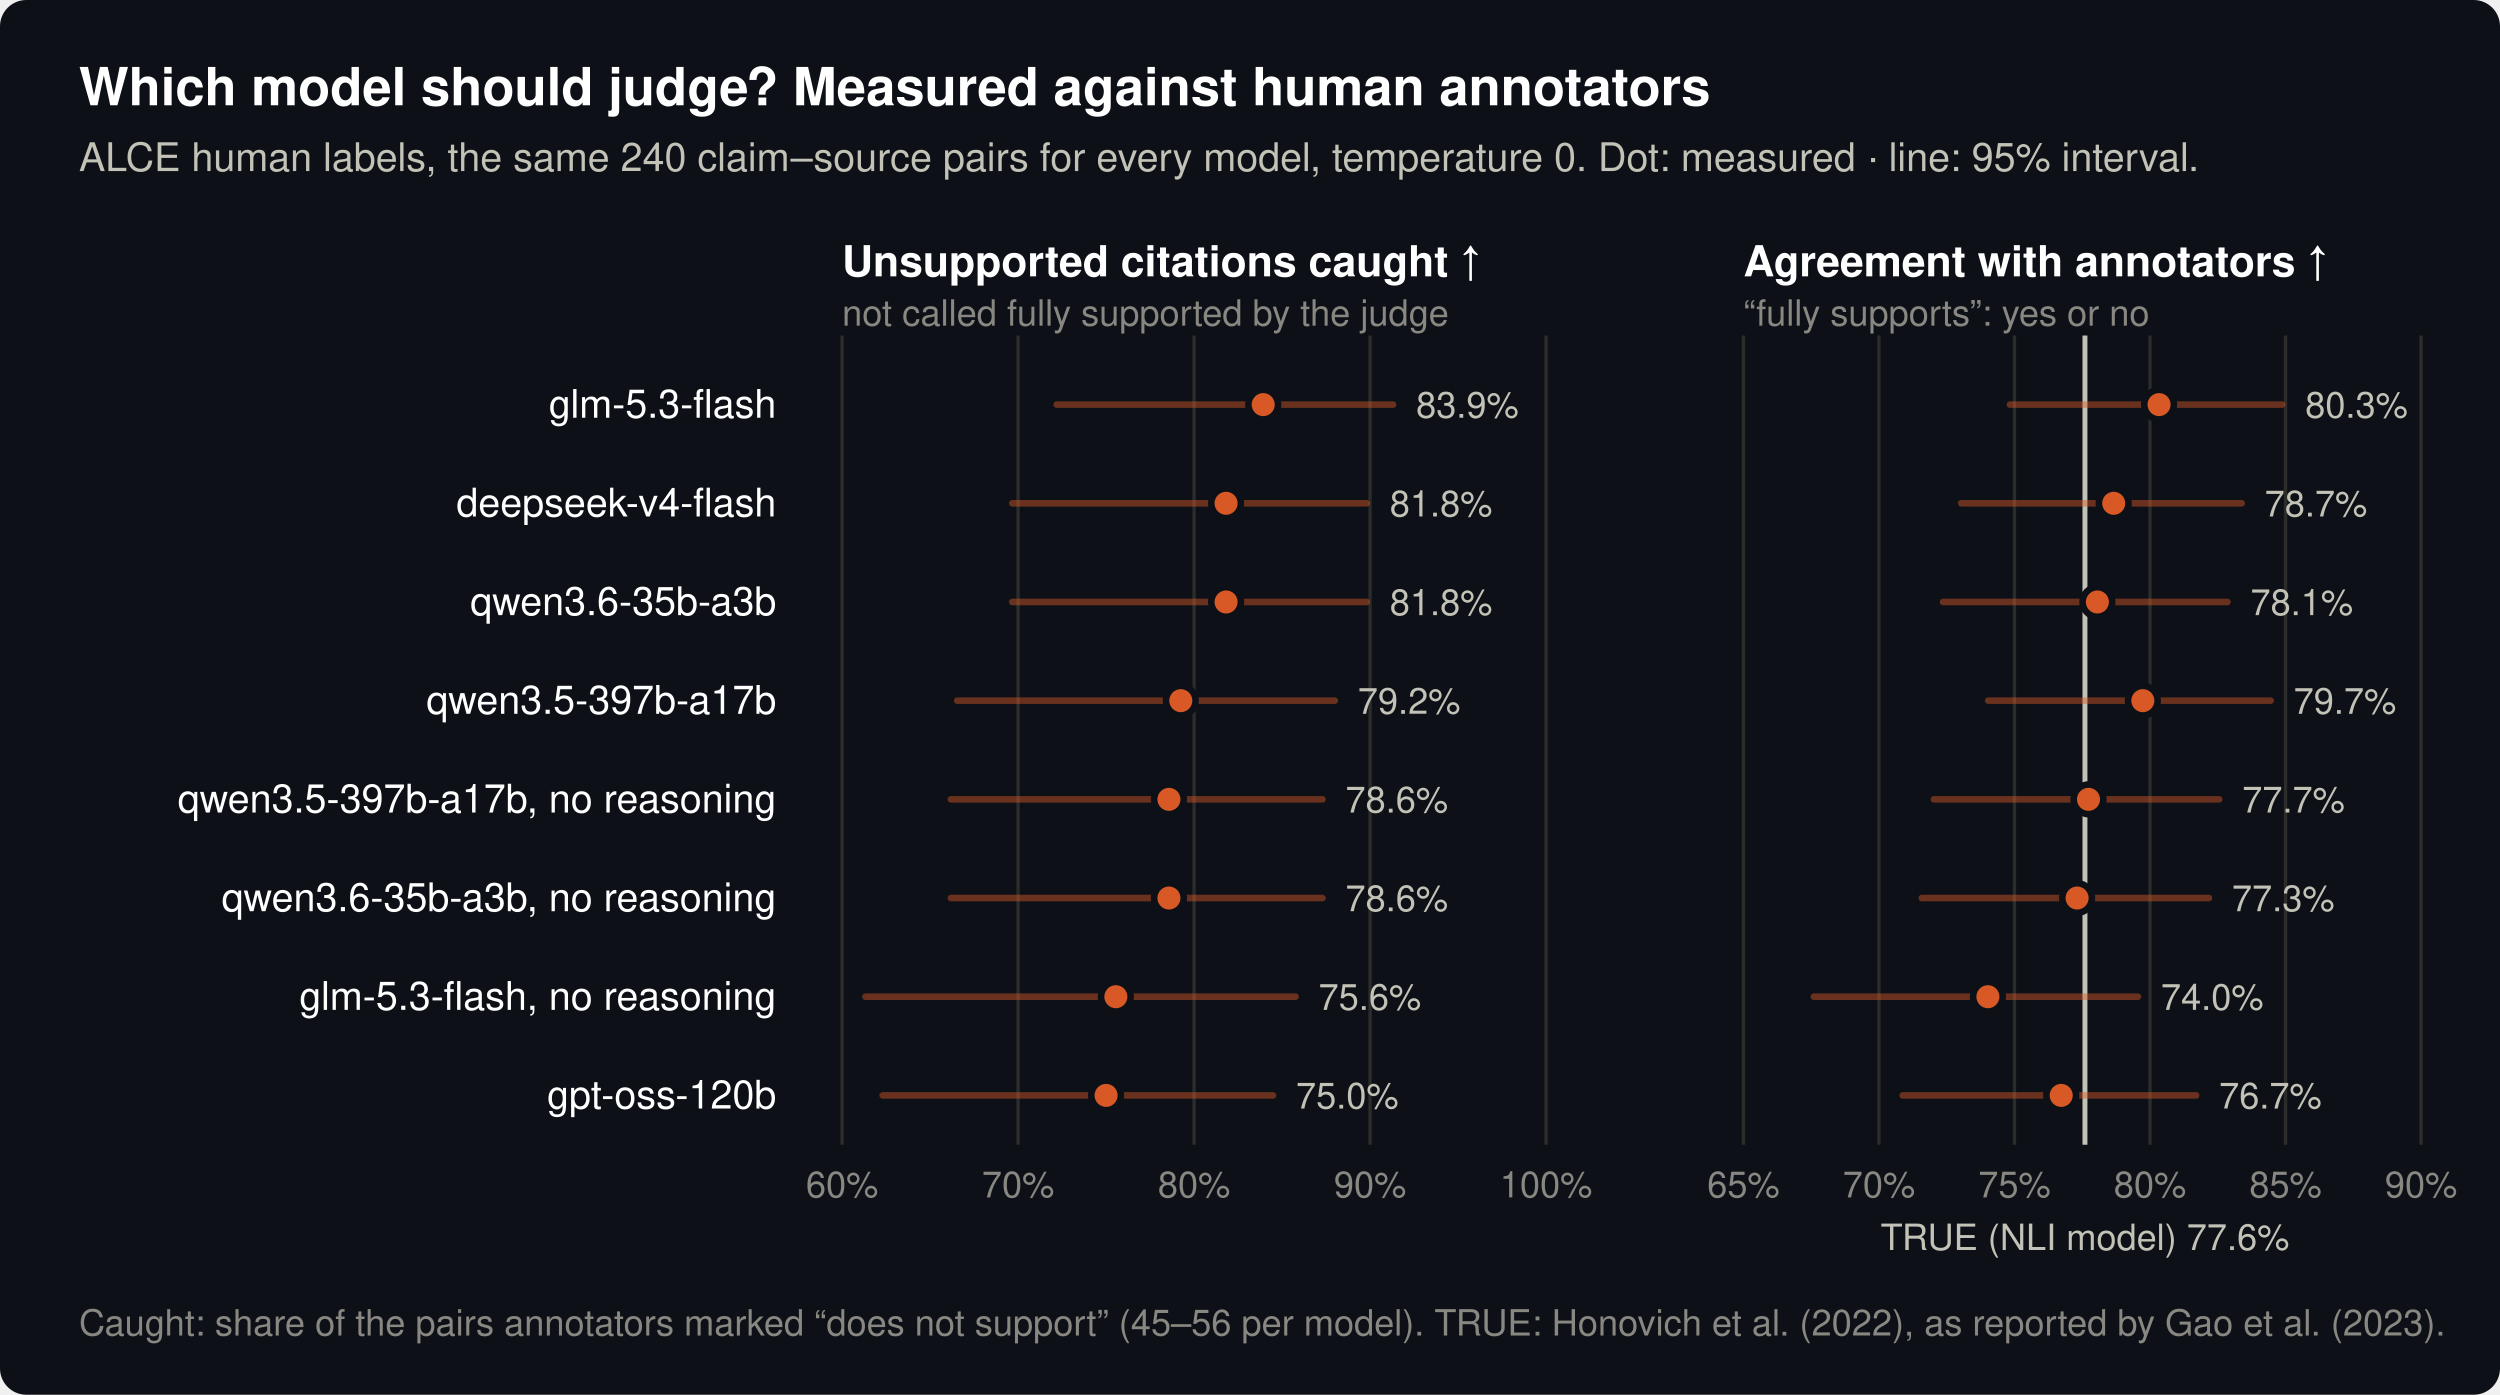
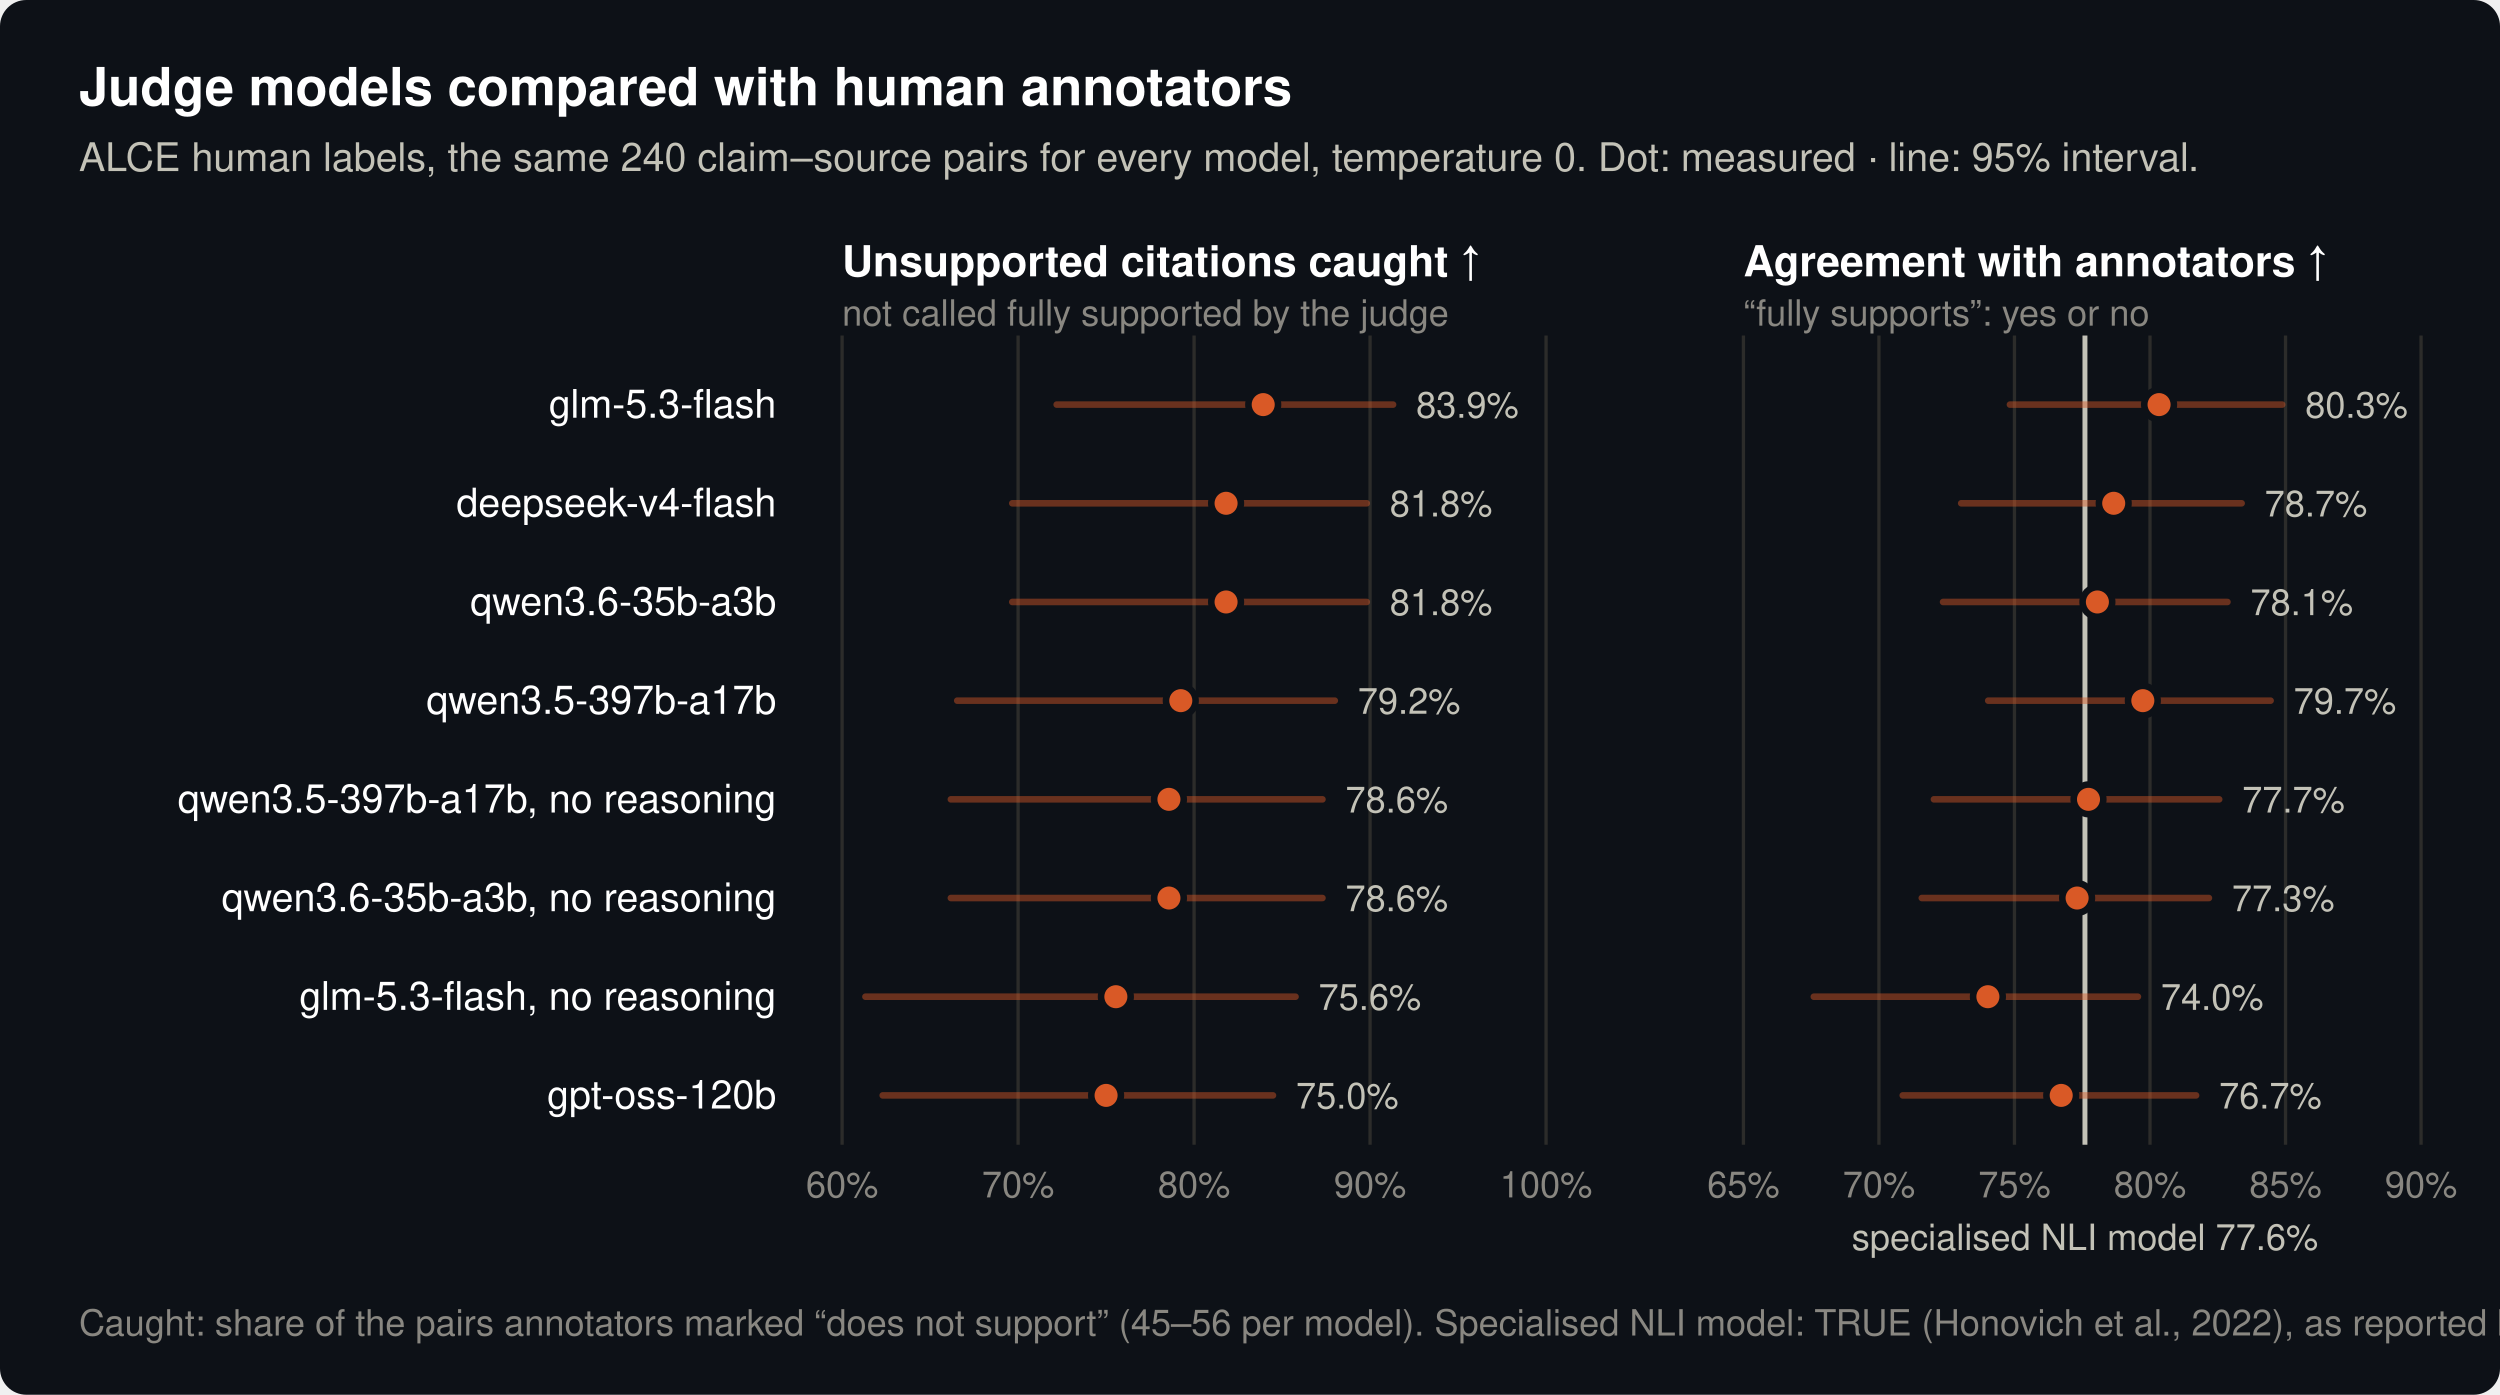
<svg xmlns="http://www.w3.org/2000/svg" width="760" height="424" viewBox="0 0 760 424" role="img" aria-label="Judge models compared against human annotators" font-family="system-ui, -apple-system, &quot;Segoe UI&quot;, Helvetica, Arial, sans-serif">
  <rect width="760" height="424" rx="8" fill="#0d1117" />
-   <text x="24" y="32" font-size="16" font-weight="600" fill="#ffffff" text-anchor="start">Which model should judge? Measured against human annotators</text>
+   <text x="24" y="32" font-size="16" font-weight="600" fill="#ffffff" text-anchor="start">Judge models compared with human annotators</text>
  <text x="24" y="52" font-size="12" font-weight="400" fill="#c3c2b7" text-anchor="start">ALCE human labels, the same 240 claim–source pairs for every model, temperature 0. Dot: measured · line: 95% interval.</text>
  <text x="256" y="84" font-size="13" font-weight="600" fill="#ffffff" text-anchor="start">Unsupported citations caught ↑</text>
  <text x="256" y="99" font-size="11" font-weight="400" fill="#898781" text-anchor="start">not called fully supported by the judge</text>
  <text x="530" y="84" font-size="13" font-weight="600" fill="#ffffff" text-anchor="start">Agreement with annotators ↑</text>
  <text x="530" y="99" font-size="11" font-weight="400" fill="#898781" text-anchor="start">“fully supports”: yes or no</text>
  <line x1="256" y1="102" x2="256" y2="348" stroke="#2c2c2a" stroke-width="1" />
  <text x="256" y="364" font-size="11" font-weight="400" fill="#898781" text-anchor="middle" font-variant-numeric="tabular-nums">60%</text>
  <line x1="309.5" y1="102" x2="309.5" y2="348" stroke="#2c2c2a" stroke-width="1" />
  <text x="309.5" y="364" font-size="11" font-weight="400" fill="#898781" text-anchor="middle" font-variant-numeric="tabular-nums">70%</text>
  <line x1="363" y1="102" x2="363" y2="348" stroke="#2c2c2a" stroke-width="1" />
  <text x="363" y="364" font-size="11" font-weight="400" fill="#898781" text-anchor="middle" font-variant-numeric="tabular-nums">80%</text>
  <line x1="416.5" y1="102" x2="416.5" y2="348" stroke="#2c2c2a" stroke-width="1" />
  <text x="416.5" y="364" font-size="11" font-weight="400" fill="#898781" text-anchor="middle" font-variant-numeric="tabular-nums">90%</text>
  <line x1="470" y1="102" x2="470" y2="348" stroke="#2c2c2a" stroke-width="1" />
  <text x="470" y="364" font-size="11" font-weight="400" fill="#898781" text-anchor="middle" font-variant-numeric="tabular-nums">100%</text>
  <line x1="530" y1="102" x2="530" y2="348" stroke="#2c2c2a" stroke-width="1" />
  <text x="530" y="364" font-size="11" font-weight="400" fill="#898781" text-anchor="middle" font-variant-numeric="tabular-nums">65%</text>
  <line x1="571.2" y1="102" x2="571.2" y2="348" stroke="#2c2c2a" stroke-width="1" />
  <text x="571.2" y="364" font-size="11" font-weight="400" fill="#898781" text-anchor="middle" font-variant-numeric="tabular-nums">70%</text>
  <line x1="612.4" y1="102" x2="612.4" y2="348" stroke="#2c2c2a" stroke-width="1" />
  <text x="612.4" y="364" font-size="11" font-weight="400" fill="#898781" text-anchor="middle" font-variant-numeric="tabular-nums">75%</text>
  <line x1="653.6" y1="102" x2="653.6" y2="348" stroke="#2c2c2a" stroke-width="1" />
  <text x="653.6" y="364" font-size="11" font-weight="400" fill="#898781" text-anchor="middle" font-variant-numeric="tabular-nums">80%</text>
  <line x1="694.8" y1="102" x2="694.8" y2="348" stroke="#2c2c2a" stroke-width="1" />
  <text x="694.8" y="364" font-size="11" font-weight="400" fill="#898781" text-anchor="middle" font-variant-numeric="tabular-nums">85%</text>
  <line x1="736" y1="102" x2="736" y2="348" stroke="#2c2c2a" stroke-width="1" />
  <text x="736" y="364" font-size="11" font-weight="400" fill="#898781" text-anchor="middle" font-variant-numeric="tabular-nums">90%</text>
  <line x1="633.824" y1="102" x2="633.824" y2="348" stroke="#c3c2b7" stroke-width="1.5" />
-   <text x="633.824" y="380" font-size="11" font-weight="400" fill="#c3c2b7" text-anchor="middle">TRUE (NLI model) 77.6%</text>
+   <text x="633.824" y="380" font-size="11" font-weight="400" fill="#c3c2b7" text-anchor="middle">specialised NLI model 77.6%</text>
  <text x="236" y="127" font-size="12" font-weight="400" fill="#ffffff" text-anchor="end">glm-5.3-flash</text>
  <line x1="321.235" y1="123" x2="423.495" y2="123" stroke="#d95926" stroke-opacity="0.45" stroke-width="2" stroke-linecap="round" />
  <circle cx="384.018" cy="123" r="4.5" fill="#d95926" stroke="#0d1117" stroke-width="2" />
  <text x="430.495" y="127" font-size="11" font-weight="400" fill="#c3c2b7" text-anchor="start" font-variant-numeric="tabular-nums">83.9%</text>
  <line x1="611.022" y1="123" x2="693.786" y2="123" stroke="#d95926" stroke-opacity="0.45" stroke-width="2" stroke-linecap="round" />
  <circle cx="656.358" cy="123" r="4.5" fill="#d95926" stroke="#0d1117" stroke-width="2" />
  <text x="700.786" y="127" font-size="11" font-weight="400" fill="#c3c2b7" text-anchor="start" font-variant-numeric="tabular-nums">80.3%</text>
  <text x="236" y="157" font-size="12" font-weight="400" fill="#ffffff" text-anchor="end">deepseek-v4-flash</text>
  <line x1="307.731" y1="153" x2="415.497" y2="153" stroke="#d95926" stroke-opacity="0.45" stroke-width="2" stroke-linecap="round" />
  <circle cx="372.727" cy="153" r="4.5" fill="#d95926" stroke="#0d1117" stroke-width="2" />
  <text x="422.497" y="157" font-size="11" font-weight="400" fill="#c3c2b7" text-anchor="start" font-variant-numeric="tabular-nums">81.8%</text>
  <line x1="596.207" y1="153" x2="681.456" y2="153" stroke="#d95926" stroke-opacity="0.45" stroke-width="2" stroke-linecap="round" />
  <circle cx="642.567" cy="153" r="4.5" fill="#d95926" stroke="#0d1117" stroke-width="2" />
  <text x="688.456" y="157" font-size="11" font-weight="400" fill="#c3c2b7" text-anchor="start" font-variant-numeric="tabular-nums">78.7%</text>
  <text x="236" y="187" font-size="12" font-weight="400" fill="#ffffff" text-anchor="end">qwen3.6-35b-a3b</text>
  <line x1="307.731" y1="183" x2="415.497" y2="183" stroke="#d95926" stroke-opacity="0.45" stroke-width="2" stroke-linecap="round" />
  <circle cx="372.727" cy="183" r="4.5" fill="#d95926" stroke="#0d1117" stroke-width="2" />
  <text x="422.497" y="187" font-size="11" font-weight="400" fill="#c3c2b7" text-anchor="start" font-variant-numeric="tabular-nums">81.8%</text>
  <line x1="590.693" y1="183" x2="677.145" y2="183" stroke="#d95926" stroke-opacity="0.45" stroke-width="2" stroke-linecap="round" />
  <circle cx="637.607" cy="183" r="4.5" fill="#d95926" stroke="#0d1117" stroke-width="2" />
  <text x="684.145" y="187" font-size="11" font-weight="400" fill="#c3c2b7" text-anchor="start" font-variant-numeric="tabular-nums">78.1%</text>
  <text x="236" y="217" font-size="12" font-weight="400" fill="#ffffff" text-anchor="end">qwen3.5-397b-a17b</text>
  <line x1="291" y1="213" x2="405.776" y2="213" stroke="#d95926" stroke-opacity="0.45" stroke-width="2" stroke-linecap="round" />
  <circle cx="358.962" cy="213" r="4.5" fill="#d95926" stroke="#0d1117" stroke-width="2" />
  <text x="412.776" y="217" font-size="11" font-weight="400" fill="#c3c2b7" text-anchor="start" font-variant-numeric="tabular-nums">79.2%</text>
  <line x1="604.422" y1="213" x2="690.267" y2="213" stroke="#d95926" stroke-opacity="0.45" stroke-width="2" stroke-linecap="round" />
  <circle cx="651.422" cy="213" r="4.5" fill="#d95926" stroke="#0d1117" stroke-width="2" />
  <text x="697.267" y="217" font-size="11" font-weight="400" fill="#c3c2b7" text-anchor="start" font-variant-numeric="tabular-nums">79.7%</text>
  <text x="236" y="247" font-size="12" font-weight="400" fill="#ffffff" text-anchor="end">qwen3.5-397b-a17b, no reasoning</text>
  <line x1="289.065" y1="243" x2="402.024" y2="243" stroke="#d95926" stroke-opacity="0.45" stroke-width="2" stroke-linecap="round" />
  <circle cx="355.357" cy="243" r="4.5" fill="#d95926" stroke="#0d1117" stroke-width="2" />
  <text x="409.024" y="247" font-size="11" font-weight="400" fill="#c3c2b7" text-anchor="start" font-variant-numeric="tabular-nums">78.6%</text>
  <line x1="587.914" y1="243" x2="674.635" y2="243" stroke="#d95926" stroke-opacity="0.45" stroke-width="2" stroke-linecap="round" />
  <circle cx="634.904" cy="243" r="4.5" fill="#d95926" stroke="#0d1117" stroke-width="2" />
  <text x="681.635" y="247" font-size="11" font-weight="400" fill="#c3c2b7" text-anchor="start" font-variant-numeric="tabular-nums">77.7%</text>
  <text x="236" y="277" font-size="12" font-weight="400" fill="#ffffff" text-anchor="end">qwen3.6-35b-a3b, no reasoning</text>
  <line x1="289.065" y1="273" x2="402.024" y2="273" stroke="#d95926" stroke-opacity="0.45" stroke-width="2" stroke-linecap="round" />
  <circle cx="355.357" cy="273" r="4.5" fill="#d95926" stroke="#0d1117" stroke-width="2" />
  <text x="409.024" y="277" font-size="11" font-weight="400" fill="#c3c2b7" text-anchor="start" font-variant-numeric="tabular-nums">78.6%</text>
  <line x1="584.225" y1="273" x2="671.51" y2="273" stroke="#d95926" stroke-opacity="0.45" stroke-width="2" stroke-linecap="round" />
  <circle cx="631.442" cy="273" r="4.5" fill="#d95926" stroke="#0d1117" stroke-width="2" />
  <text x="678.51" y="277" font-size="11" font-weight="400" fill="#c3c2b7" text-anchor="start" font-variant-numeric="tabular-nums">77.3%</text>
  <text x="236" y="307" font-size="12" font-weight="400" fill="#ffffff" text-anchor="end">glm-5.3-flash, no reasoning</text>
  <line x1="263.096" y1="303" x2="393.841" y2="303" stroke="#d95926" stroke-opacity="0.45" stroke-width="2" stroke-linecap="round" />
  <circle cx="339.222" cy="303" r="4.5" fill="#d95926" stroke="#0d1117" stroke-width="2" />
  <text x="400.841" y="307" font-size="11" font-weight="400" fill="#c3c2b7" text-anchor="start" font-variant-numeric="tabular-nums">75.6%</text>
  <line x1="551.401" y1="303" x2="649.926" y2="303" stroke="#d95926" stroke-opacity="0.45" stroke-width="2" stroke-linecap="round" />
  <circle cx="604.322" cy="303" r="4.5" fill="#d95926" stroke="#0d1117" stroke-width="2" />
  <text x="656.926" y="307" font-size="11" font-weight="400" fill="#c3c2b7" text-anchor="start" font-variant-numeric="tabular-nums">74.0%</text>
  <text x="236" y="337" font-size="12" font-weight="400" fill="#ffffff" text-anchor="end">gpt-oss-120b</text>
  <line x1="268.343" y1="333" x2="386.985" y2="333" stroke="#d95926" stroke-opacity="0.45" stroke-width="2" stroke-linecap="round" />
  <circle cx="336.25" cy="333" r="4.5" fill="#d95926" stroke="#0d1117" stroke-width="2" />
  <text x="393.985" y="337" font-size="11" font-weight="400" fill="#c3c2b7" text-anchor="start" font-variant-numeric="tabular-nums">75.0%</text>
  <line x1="578.434" y1="333" x2="667.606" y2="333" stroke="#d95926" stroke-opacity="0.45" stroke-width="2" stroke-linecap="round" />
  <circle cx="626.607" cy="333" r="4.5" fill="#d95926" stroke="#0d1117" stroke-width="2" />
  <text x="674.606" y="337" font-size="11" font-weight="400" fill="#c3c2b7" text-anchor="start" font-variant-numeric="tabular-nums">76.7%</text>
-   <text x="24" y="406" font-size="11" font-weight="400" fill="#898781" text-anchor="start">Caught: share of the pairs annotators marked “does not support” (45–56 per model). TRUE: Honovich et al. (2022), as reported by Gao et al. (2023).</text>
+   <text x="24" y="406" font-size="11" font-weight="400" fill="#898781" text-anchor="start">Caught: share of the pairs annotators marked “does not support” (45–56 per model). Specialised NLI model: TRUE (Honovich et al., 2022), as reported by Gao et al. (2023).</text>
</svg>
